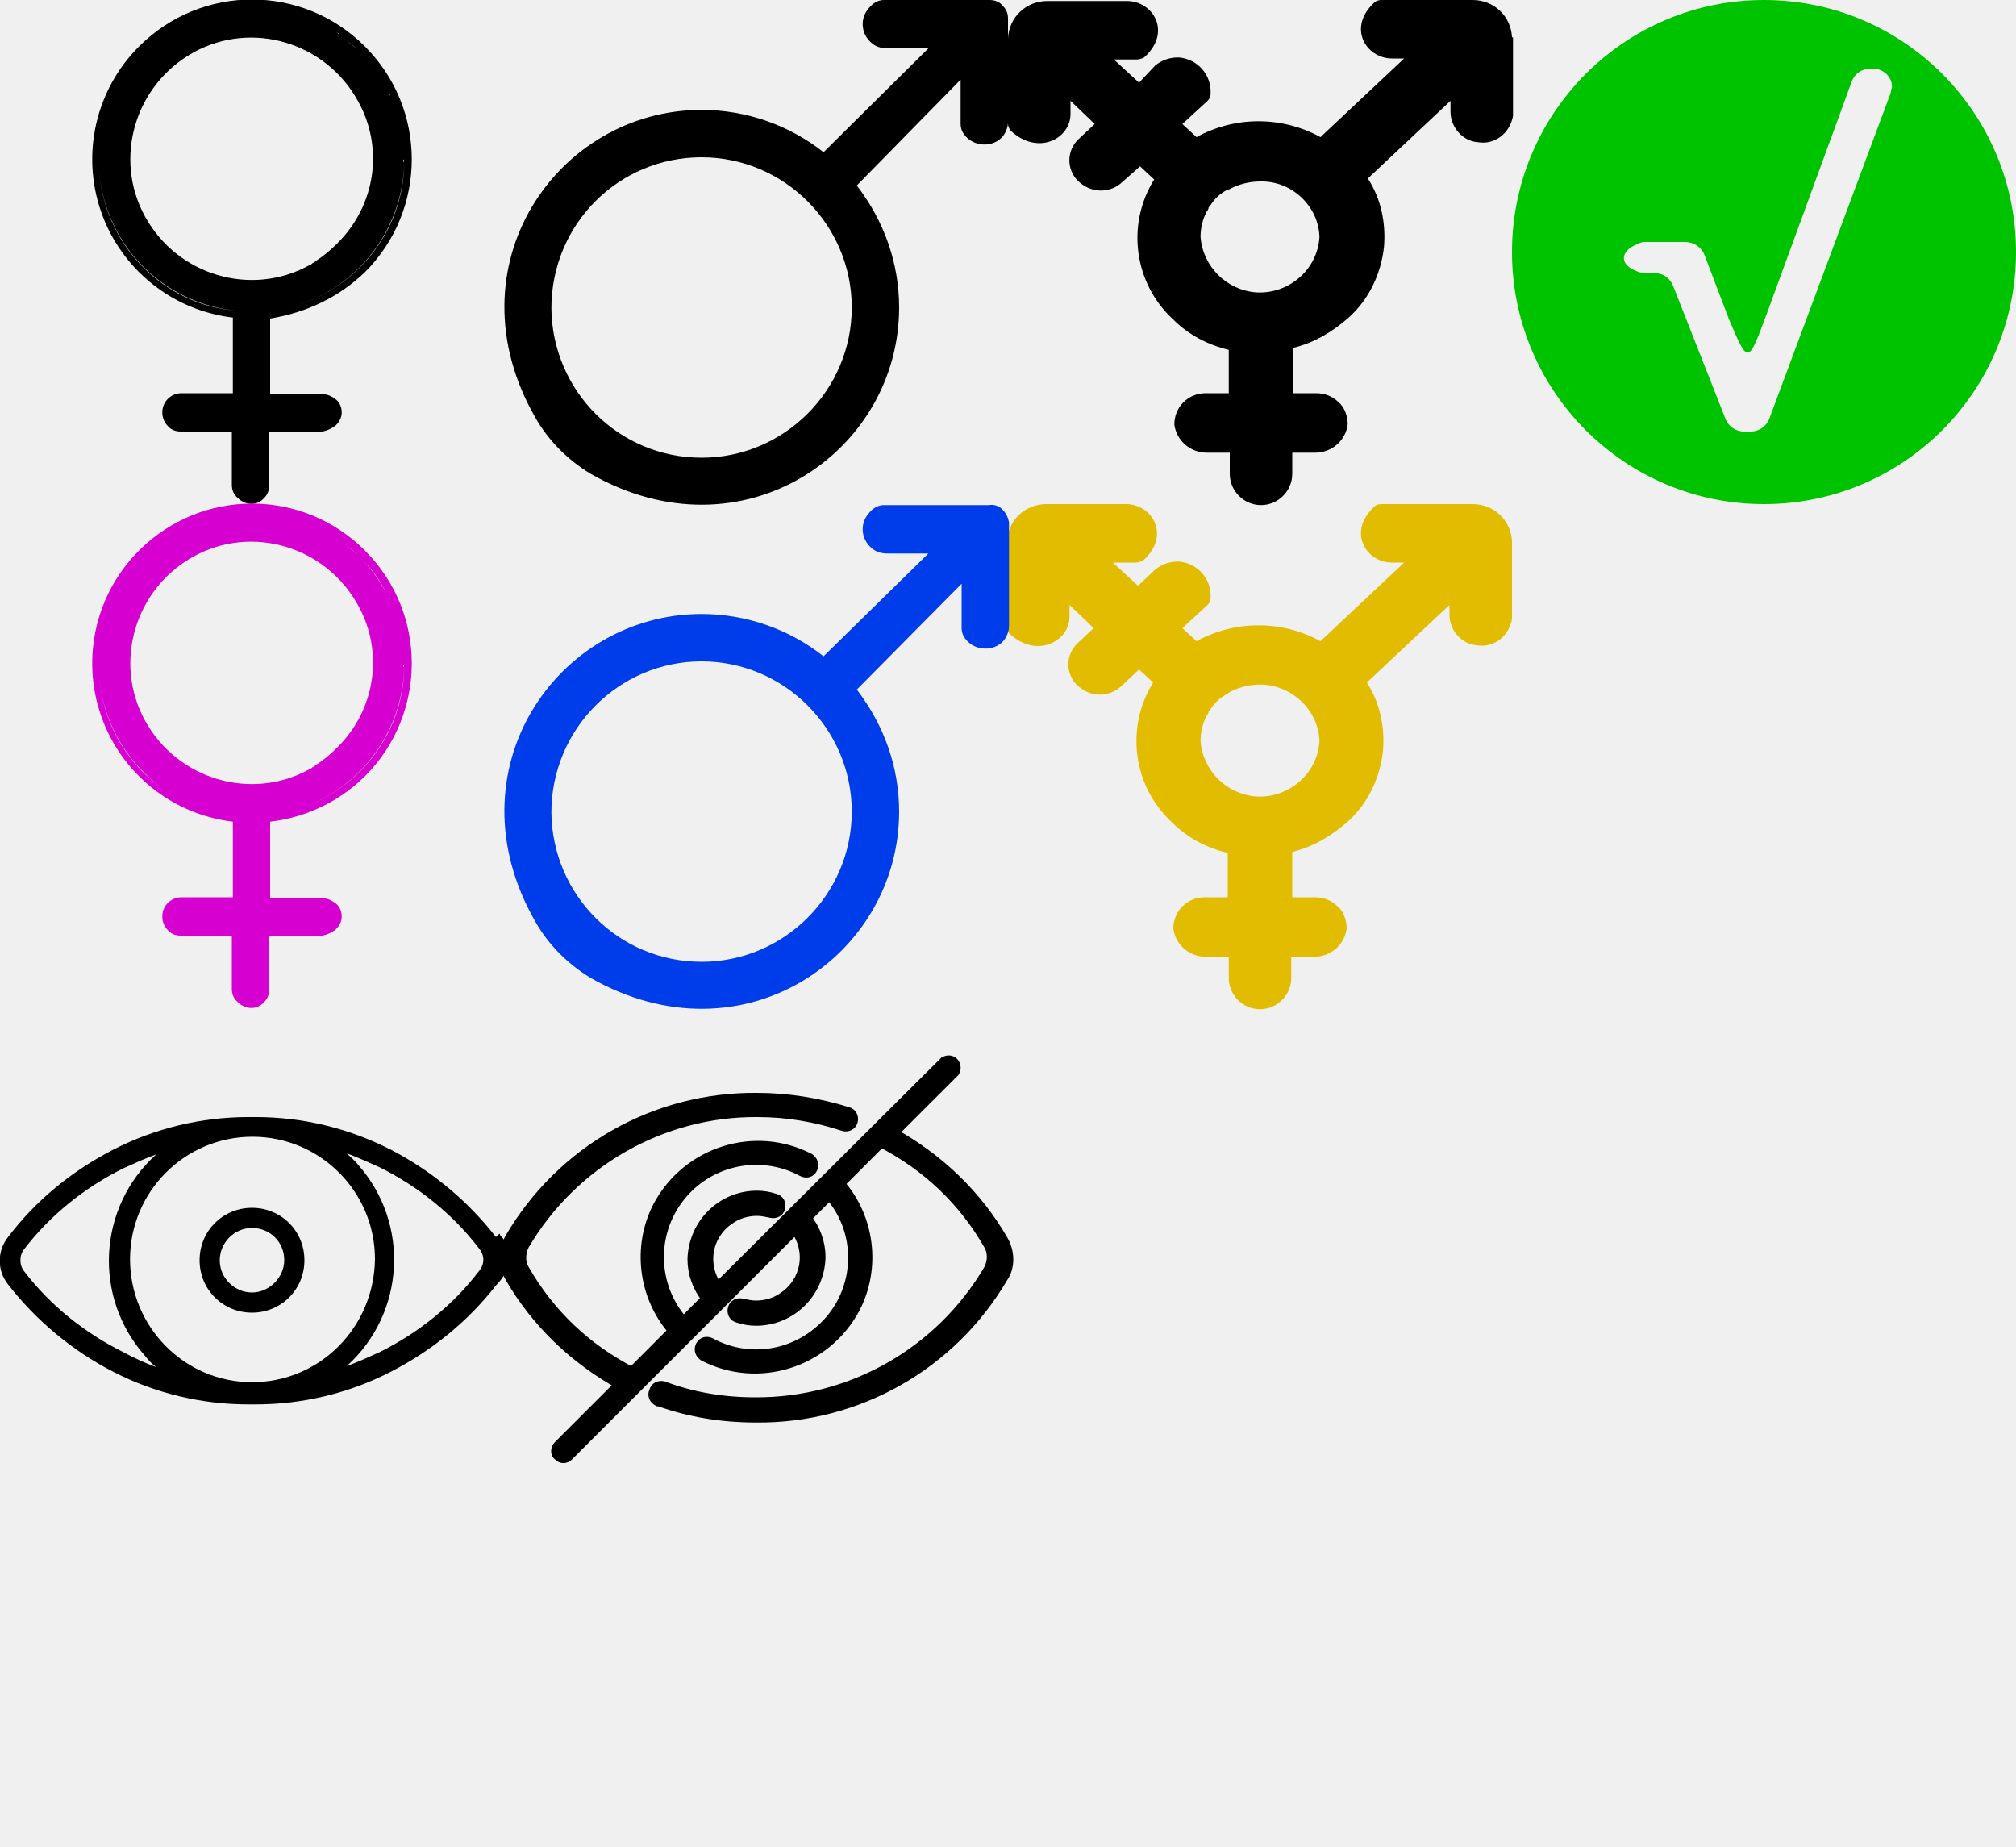
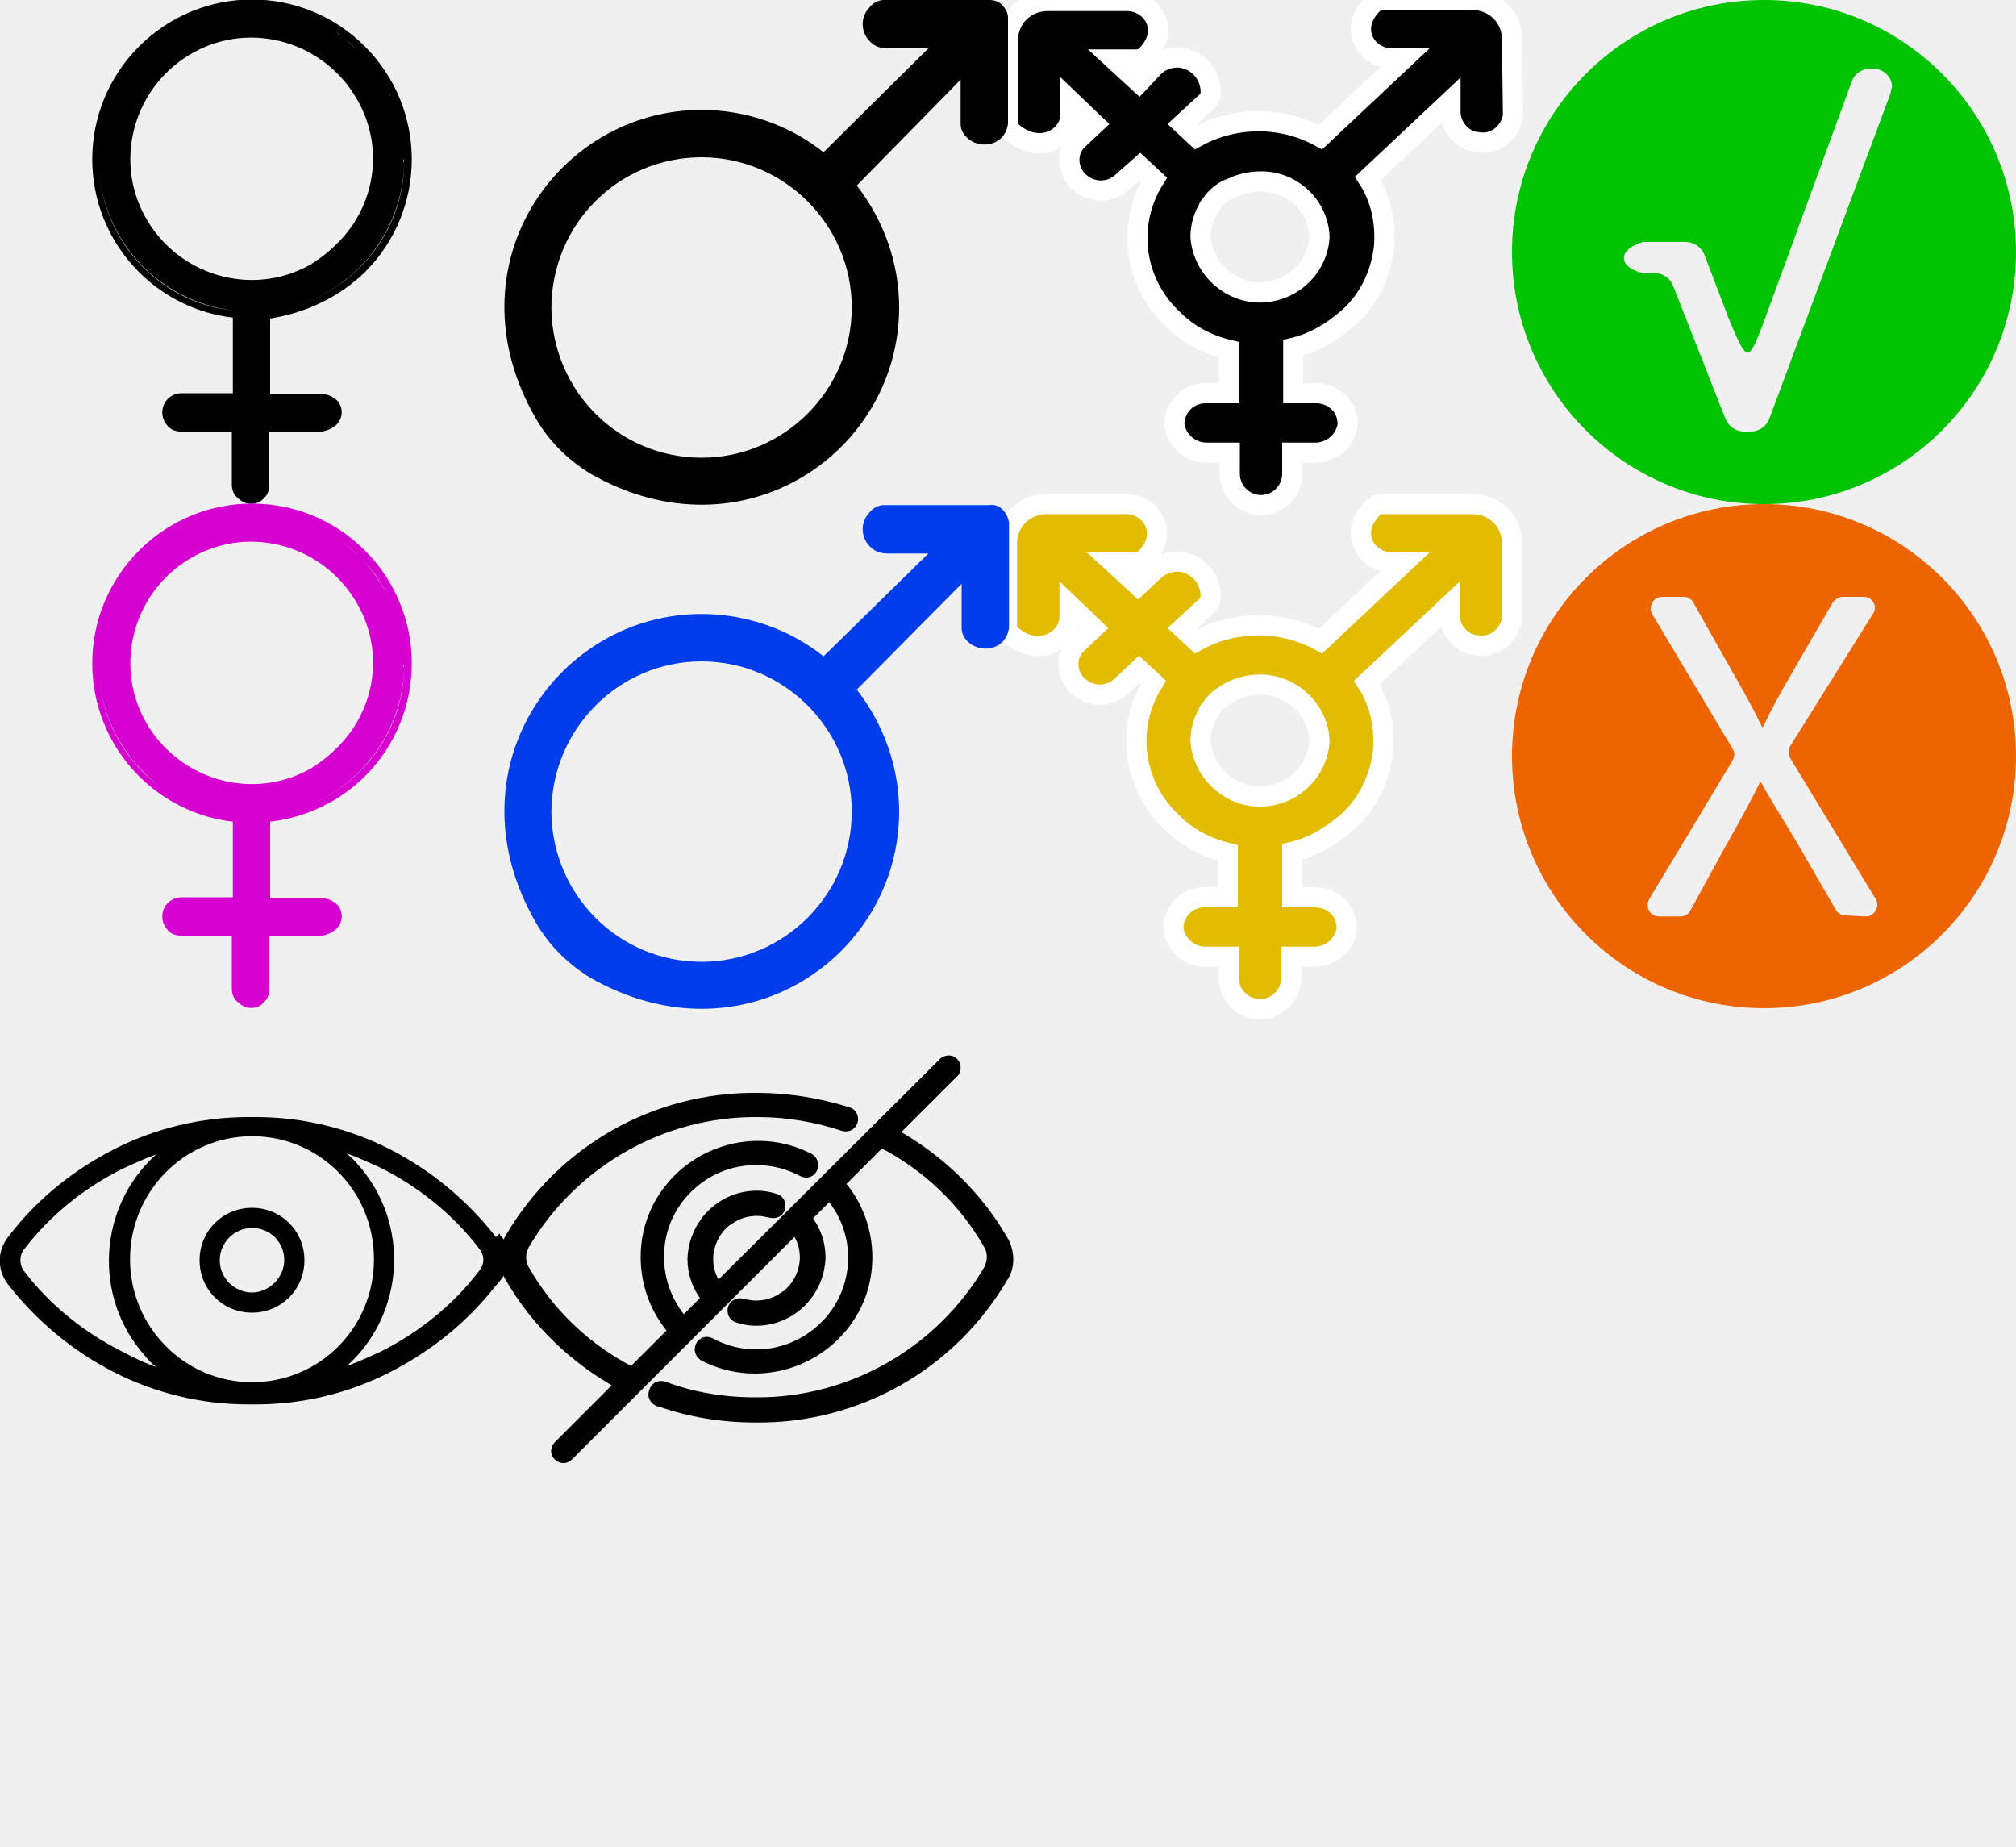
- <svg xmlns="http://www.w3.org/2000/svg" viewBox="0 0 200 183.2">
-   <path d="M150 3.7c-.1-2.1-1.8-3.7-3.9-3.7H137c-.2 0-.5.1-.6.2-2.8 2.5-.9 5.6 1.7 5.6h1.2l-8.3 7.8a12.8 12.8 0 0 0-12.3 0l-1.4-1.3 2.5-2.3c.2-.2.3-.4.3-.7.1-1.8-1.2-3.4-3.1-3.6h-.2c-.8 0-1.6.3-2.2.8L113 8.2l-2.5-2.3h2.3c.2 0 .5-.1.7-.2 2.8-2.5.9-5.6-1.7-5.6h-7.9c-2.1 0-3.8 1.6-3.9 3.7v8.5c0 .2.1.4.2.6 2.7 2.6 6 .9 6-1.6V10l2.4 2.3-1.6 1.5a2.87 2.87 0 0 0-.1 4.1c.6.6 1.4 1 2.3 1 .8 0 1.6-.3 2.2-.9l1.7-1.5 1.4 1.3a10.98 10.98 0 0 0 1.9 13.9c1.5 1.5 3.4 2.5 5.5 3V39h-2.3c-.8 0-1.6.3-2.2.9-.6.6-.9 1.4-.9 2.2.2 1.6 1.6 2.8 3.2 2.8h2.3V47c0 1.7 1.4 3.1 3.1 3.1s3.1-1.4 3.1-3.1v-2.1h2.3c1.6 0 3-1.2 3.2-2.8 0-.8-.3-1.7-.9-2.2-.6-.6-1.4-.9-2.2-.9h-2.3v-4.5c2.1-.5 3.9-1.6 5.5-3 2-1.8 3.2-4.3 3.5-7 .2-2.4-.3-4.8-1.6-6.8l8.2-7.7v1.1c0 1.5 1.2 2.9 2.7 3 1.7.3 3.2-.9 3.5-2.6V3.7zm-19.1 19.8c-.2 3.3-3.1 5.7-6.3 5.5a6 6 0 0 1-5.5-5.5c0-.9.2-1.7.6-2.5.1-.1.2-.3.2-.4 0 0 0-.1.1-.1.4-.7 1-1.3 1.8-1.7h.1c.9-.5 2-.8 3.1-.8 3.1-.1 5.8 2.4 5.9 5.5z" />
-   <path d="M99.5.6c-.3-.4-.8-.6-1.3-.6H87.7c-.6 0-1.1.3-1.5.8-.9 1-.8 2.5.2 3.4.4.4 1 .6 1.6.6h4.1L81.7 15.1c-3.4-2.7-7.7-4.2-12.1-4.2-14.3 0-25.1 15.5-16.5 30.5 1.3 2.3 3.2 4.2 5.5 5.6 15.1 8.6 30.6-2.2 30.6-16.5 0-4.4-1.5-8.6-4.2-12.1L95.3 7.9v4.4c0 .6.3 1.1.8 1.5 1 .8 2.6.7 3.4-.3.3-.4.5-.9.5-1.4V1.8c0-.5-.2-.9-.5-1.2zm-29.9 15c8.2 0 14.9 6.7 14.9 14.9s-6.7 14.9-14.9 14.9-14.8-6.6-14.9-14.8c0-8.4 6.7-15 14.9-15zm2 33.5c-.7.1-1.3.1-2 .1.7 0 1.3 0 2-.1zM36.2 27c6.2-6.2 6.2-16.2 0-22.4S20-1.6 13.8 4.6a15.81 15.81 0 0 0 9.3 26.9V39H18c-1 0-1.9.8-1.9 1.9 0 .5.2 1 .5 1.3.3.4.8.6 1.3.6H23v5.3c0 .5.2 1 .6 1.3.7.7 1.8.8 2.5.1l.1-.1c.4-.4.5-.8.5-1.3v-5.3H32c.5-.1.9-.3 1.3-.6.4-.4.6-.8.6-1.3s-.2-1-.6-1.3c-.4-.3-.8-.5-1.3-.5h-5.2v-7.5c3.6-.6 6.8-2.1 9.4-4.6zM40 16.1v-.3c.1.1.1.2 0 .3zm-1.6-7.2c-1.1-2.2-2.7-4-4.7-5.4.7.5 1.4 1 2 1.7 1.1 1.1 2 2.3 2.7 3.7zm1.6 6.8zm0-.5zm0-.4zm-.9-4.3zm-.1-.4V10v.1zm-.1-.3c0-.1 0-.1-.1-.2s0 .2.1.2zm-.2-.3c0-.1-.1-.1-.1-.2.1.1.1.1.1.2zm-.1-.3c0-.1-.1-.2-.1-.3 0 .1 0 .2.1.3zm-5.2 15c-.6.6-1.3 1.2-2.1 1.7l-.1.1-.2.1-.1.1-.2.1c-5.8 3.2-13.1 1-16.3-4.8s-1-13.1 4.8-16.3 13.1-1 16.3 4.8c2.6 4.6 1.8 10.4-2.1 14.2zm-1.8-22zm.3.2l.1.1-.1-.1zm.3.1l.2.1-.2-.1zm.3.2l.2.1-.2-.1zm.3.2c.1 0 .2.1.3.1-.1 0-.2-.1-.3-.1zm.3.1l.3.2-.3-.2zm.3.2l.3.2c-.1 0-.2-.1-.3-.2zM14.2 26.5c-2.7-2.7-4.2-6.2-4.4-10 .4 7.5 6.1 13.5 13.5 14.3-3.4-.3-6.6-1.8-9.1-4.3zm12.3 4.4c7.6-.8 13.4-7.1 13.6-14.7-.1 7.6-6 13.9-13.6 14.7z" />
-   <path fill="#00c300" d="M175 0a25 25 0 0 0 0 50 25 25 0 0 0 0-50zm12.5 9.4l-12 32.2c-.3.7-1 1.2-1.8 1.2h-.7c-.8 0-1.5-.5-1.8-1.2L166 28.4c-.3-.8-1-1.3-1.8-1.3H163s-1.9-.4-1.9-1.5S163 24 163 24h4.2c.8 0 1.6.5 1.9 1.3l2.4 6.3c1.9 4.5 1.9 4.5 3.6 0l8.6-23.5c.3-.8 1-1.3 1.9-1.3h.2c1 0 1.9.8 1.9 1.8-.1.3-.1.6-.2.8z" />
-   <path d="M49.2 122.7a31.6 31.6 0 0 0-10.5-8.7 29.3 29.3 0 0 0-13.3-3.2h-.8c-4.6 0-9.2 1.1-13.3 3.2-4.1 2.1-7.7 5-10.5 8.7a3.76 3.76 0 0 0 0 4.7c2.8 3.6 6.4 6.6 10.5 8.7 4.1 2.1 8.7 3.2 13.3 3.2h.8c4.6 0 9.2-1.1 13.3-3.2 4.1-2.1 7.7-5 10.5-8.6 1.5-1.5 1.9-3.5.4-5 0-.2 0-.2-.4.2zm-37 11.4c-3.8-1.9-7.2-4.6-9.8-8-.5-.6-.5-1.6 0-2.2 2.6-3.4 6-6.1 9.8-8 1.1-.5 2.2-1 3.3-1.4a14.2 14.2 0 0 0-1.1 20c.3.4.7.8 1.1 1.1-1.1-.4-2.2-.9-3.3-1.5zm12.8 3c-6.7 0-12.1-5.5-12.1-12.2a12.14 12.14 0 1 1 24.3 0c-.1 6.8-5.5 12.2-12.2 12.2zm22.5-11c-2.6 3.4-6 6.1-9.8 8-1.1.5-2.2 1-3.3 1.4a14.2 14.2 0 0 0 1.1-20c-.3-.4-.7-.7-1.1-1.1 1.1.4 2.2.9 3.3 1.4 3.8 1.9 7.2 4.6 9.8 8 .6.7.6 1.6 0 2.3z" />
-   <path d="M25 119.8c-2.9 0-5.2 2.3-5.2 5.2 0 2.9 2.3 5.2 5.2 5.2s5.2-2.3 5.2-5.2c0-2.9-2.3-5.2-5.2-5.2zm0 8.4c-1.7 0-3.2-1.4-3.2-3.2 0-1.7 1.4-3.2 3.2-3.2s3.2 1.4 3.2 3.2c0 1.7-1.5 3.2-3.2 3.2z" />
-   <path stroke="#000" stroke-miterlimit="10" d="M99.5 123c-2.6-4.5-6.4-8.1-10.9-10.6l6.1-6.1c.2-.3.1-.8-.2-1-.3-.2-.6-.1-.8 0l-22.5 22.4a4.7 4.7 0 0 1 1.1-6.7c.8-.6 1.8-.9 2.8-.9.5 0 .9.1 1.4.2.4.1.8-.1.9-.5.1-.4-.1-.8-.5-.9-.6-.2-1.2-.3-1.8-.3-3.5 0-6.3 2.8-6.4 6.3 0 1.4.5 2.8 1.4 3.9l-2.3 2.3a9.65 9.65 0 0 1 11.8-14.9c.4.2.8.1 1-.3.2-.4 0-.8-.3-1-5.4-2.8-12.1-.7-15 4.7-2.1 4-1.5 9 1.5 12.4l-4.1 4.1c-4.5-2.3-8.2-5.8-10.7-10.2-.4-.7-.4-1.6 0-2.4 4.8-8.2 13.7-13.3 23.2-13.2 2.9 0 5.8.5 8.5 1.4.4.1.8-.1.9-.5.1-.4-.1-.8-.5-.9-2.9-.9-5.9-1.4-9-1.4-10.1-.1-19.4 5.2-24.5 13.9-.7 1.2-.7 2.7 0 3.9 2.6 4.5 6.4 8.1 10.9 10.6l-6.1 6.1c-.3.3-.3.8 0 1 .3.3.7.3 1 0l22.5-22.5a4.7 4.7 0 0 1-1.1 6.7c-.8.6-1.8.9-2.8.9-.5 0-.9-.1-1.4-.2-.4-.1-.8.1-.9.5-.1.4.1.8.5.9.6.2 1.2.3 1.8.3 3.5 0 6.3-2.8 6.4-6.3 0-1.4-.5-2.8-1.4-3.9l2.3-2.3c3.5 4 3 10.1-1 13.5-3 2.6-7.3 3.1-10.8 1.2-.4-.2-.8-.1-1 .3-.2.4 0 .8.3 1 5.4 2.8 12.1.7 15-4.7 2.1-4 1.5-9-1.5-12.4l4.1-4.1c4.5 2.3 8.2 5.8 10.7 10.2.4.7.4 1.6 0 2.4a26.69 26.69 0 0 1-23.2 13.2c-3.1 0-6.2-.5-9.1-1.6-.4-.1-.8.1-.9.5-.2.4 0 .8.4 1h.1c3.1 1.1 6.3 1.6 9.6 1.6 10.1.1 19.4-5.2 24.5-13.9.7-1 .7-2.5 0-3.7z" />
-   <path fill="#e2bc00" d="M150 53.7c-.1-2.1-1.8-3.7-3.9-3.7H137c-.2 0-.5.1-.6.2-2.8 2.5-.9 5.6 1.7 5.6h1.2l-8.3 7.8a12.8 12.8 0 0 0-12.3 0l-1.4-1.3 2.5-2.3c.2-.2.3-.4.3-.7.1-1.8-1.2-3.4-3.1-3.6h-.2c-.8 0-1.6.3-2.2.8l-1.7 1.6-2.5-2.3h2.3c.2 0 .5-.1.7-.2 2.8-2.5.9-5.6-1.7-5.6h-7.9c-2.1 0-3.8 1.6-3.9 3.7v8.5c0 .2.1.4.2.6 2.7 2.6 6 .8 6-1.6V60l2.4 2.3-1.6 1.5a2.87 2.87 0 0 0-.1 4.1c.6.6 1.4 1 2.3 1 .8 0 1.6-.3 2.2-.9l1.7-1.6 1.4 1.3a10.98 10.98 0 0 0 1.9 13.9c1.5 1.5 3.4 2.5 5.5 3V89h-2.3c-.8 0-1.6.3-2.2.9-.6.6-.9 1.4-.9 2.2.2 1.6 1.6 2.8 3.2 2.8h2.3V97c0 1.7 1.4 3.1 3.1 3.1s3.1-1.4 3.1-3.1v-2.1h2.3c1.6 0 3-1.2 3.2-2.8 0-.8-.3-1.7-.9-2.2-.6-.6-1.4-.9-2.2-.9h-2.3v-4.5c2.1-.5 3.9-1.6 5.5-3 2-1.8 3.2-4.3 3.5-7 .2-2.4-.3-4.8-1.6-6.8l8.2-7.7v1c0 1.5 1.2 2.9 2.7 3 1.7.3 3.2-.9 3.5-2.6v-7.7zm-19.1 19.8c-.2 3.3-3.1 5.7-6.3 5.5a6 6 0 0 1-5.5-5.5c0-.9.2-1.7.6-2.5.1-.1.2-.3.2-.4 0 0 0-.1.1-.1.4-.7 1-1.3 1.8-1.7l.1-.1c.9-.5 2-.8 3.1-.8 3.1 0 5.8 2.5 5.9 5.6z" />
-   <path fill="#003dea" d="M99.5 50.6c-.3-.4-.9-.6-1.4-.5H87.7c-.6 0-1.1.3-1.5.8-.9 1-.8 2.5.2 3.4.4.4 1 .6 1.6.6h4.1L81.7 65.1c-3.4-2.7-7.7-4.2-12.1-4.2-14.3 0-25.1 15.5-16.5 30.5 1.3 2.3 3.2 4.2 5.5 5.6 15.1 8.6 30.6-2.2 30.6-16.5 0-4.4-1.5-8.6-4.2-12.1l10.4-10.5v4.4c0 .6.3 1.1.8 1.5 1 .8 2.6.7 3.4-.3.3-.4.5-.9.5-1.4V51.8c-.1-.5-.3-.9-.6-1.2zm-29.9 15c8.2 0 14.9 6.7 14.9 14.9s-6.7 14.9-14.9 14.9-14.8-6.6-14.9-14.8c0-8.3 6.7-15 14.9-15zm2 33.5c-.7.1-1.3.1-2 .1.7 0 1.3 0 2-.1z" />
+ <svg xmlns="http://www.w3.org/2000/svg" version="1.1" id="Calque_1" x="0px" y="0px" viewBox="0 0 200 183.2" style="enable-background:new 0 0 200 183.2;" xml:space="preserve">
+   <style type="text/css">
+ 	.st0{stroke:#FFFFFF;stroke-width:2;stroke-miterlimit:10;}
+ 	.st1{fill:#00C300;}
+ 	.st2{stroke:#000000;stroke-miterlimit:10;}
+ 	.st3{fill:#E2BC00;stroke:#FFFFFF;stroke-width:2;stroke-miterlimit:10;}
+ 	.st4{fill:#003DEA;}
+ 	.st5{fill:#D600D1;}
+ 	.st6{fill:#ED6500;}
+ </style>
+   <path class="st0" d="M150,3.7c-0.1-2.1-1.8-3.7-3.9-3.7H137c-0.2,0-0.5,0.1-0.6,0.2c-2.8,2.5-0.9,5.6,1.7,5.6h1.2l-8.3,7.8  c-3.8-2.1-8.5-2.1-12.3,0l-1.4-1.3l2.5-2.3c0.2-0.2,0.3-0.4,0.3-0.7c0.1-1.8-1.2-3.4-3.1-3.6h-0.2c-0.8,0-1.6,0.3-2.2,0.8L113,8.2  l-2.5-2.3h2.3c0.2,0,0.5-0.1,0.7-0.2c2.8-2.5,0.9-5.6-1.7-5.6h-7.9c-2.1,0-3.8,1.6-3.9,3.7v8.5c0,0.2,0.1,0.4,0.2,0.6  c2.7,2.6,6,0.9,6-1.6V10l2.4,2.3l-1.6,1.5c-1.2,1.1-1.2,2.9-0.1,4.1l0,0c0.6,0.6,1.4,1,2.3,1c0.8,0,1.6-0.3,2.2-0.9l1.7-1.5l1.4,1.3  c-2.8,4.5-2,10.3,1.9,13.9c1.5,1.5,3.4,2.5,5.5,3V39h-2.3c-0.8,0-1.6,0.3-2.2,0.9c-0.6,0.6-0.9,1.4-0.9,2.2c0.2,1.6,1.6,2.8,3.2,2.8  h2.3V47c0,1.7,1.4,3.1,3.1,3.1s3.1-1.4,3.1-3.1v-2.1h2.3c1.6,0,3-1.2,3.2-2.8c0-0.8-0.3-1.7-0.9-2.2c-0.6-0.6-1.4-0.9-2.2-0.9h-2.3  v-4.5c2.1-0.5,3.9-1.6,5.5-3c2-1.8,3.2-4.3,3.5-7c0.2-2.4-0.3-4.8-1.6-6.8l8.2-7.7v1.1c0,1.5,1.2,2.9,2.7,3c1.7,0.3,3.2-0.9,3.5-2.6  L150,3.7L150,3.7z M130.9,23.5c-0.2,3.3-3.1,5.7-6.3,5.5c-2.9-0.2-5.3-2.6-5.5-5.5c0-0.9,0.2-1.7,0.6-2.5c0.1-0.1,0.2-0.3,0.2-0.4  c0,0,0-0.1,0.1-0.1c0.4-0.7,1-1.3,1.8-1.7h0.1c0.9-0.5,2-0.8,3.1-0.8C128.1,17.9,130.8,20.4,130.9,23.5L130.9,23.5z" />
+   <path d="M99.5,0.6C99.2,0.2,98.7,0,98.2,0H87.7c-0.6,0-1.1,0.3-1.5,0.8c-0.9,1-0.8,2.5,0.2,3.4c0.4,0.4,1,0.6,1.6,0.6h4.1L81.7,15.1  c-3.4-2.7-7.7-4.2-12.1-4.2c-14.3,0-25.1,15.5-16.5,30.5c1.3,2.3,3.2,4.2,5.5,5.6c15.1,8.6,30.6-2.2,30.6-16.5  c0-4.4-1.5-8.6-4.2-12.1L95.3,7.9v4.4c0,0.6,0.3,1.1,0.8,1.5c1,0.8,2.6,0.7,3.4-0.3c0.3-0.4,0.5-0.9,0.5-1.4V1.8  C100,1.3,99.8,0.9,99.5,0.6z M69.6,15.6c8.2,0,14.9,6.7,14.9,14.9s-6.7,14.9-14.9,14.9s-14.8-6.6-14.9-14.8  C54.7,22.2,61.4,15.6,69.6,15.6z M71.6,49.1c-0.7,0.1-1.3,0.1-2,0.1C70.3,49.2,70.9,49.2,71.6,49.1z M36.2,27  c6.2-6.2,6.2-16.2,0-22.4S20-1.6,13.8,4.6s-6.2,16.2,0,22.4c2.5,2.5,5.8,4.1,9.3,4.5V39H18c-1,0-1.9,0.8-1.9,1.9  c0,0.5,0.2,1,0.5,1.3c0.3,0.4,0.8,0.6,1.3,0.6H23v5.3c0,0.5,0.2,1,0.6,1.3c0.7,0.7,1.8,0.8,2.5,0.1l0.1-0.1c0.4-0.4,0.5-0.8,0.5-1.3  v-5.3H32c0.5-0.1,0.9-0.3,1.3-0.6c0.4-0.4,0.6-0.8,0.6-1.3s-0.2-1-0.6-1.3c-0.4-0.3-0.8-0.5-1.3-0.5h-5.2v-7.5  C30.4,31,33.6,29.5,36.2,27z M40,16.1v-0.3C40.1,15.9,40.1,16,40,16.1z M38.4,8.9c-1.1-2.2-2.7-4-4.7-5.4c0.7,0.5,1.4,1,2,1.7  C36.8,6.3,37.7,7.5,38.4,8.9z M39,10.1V10V10.1z M38.9,9.8c0-0.1,0-0.1-0.1-0.2S38.8,9.8,38.9,9.8z M38.7,9.5c0-0.1-0.1-0.1-0.1-0.2  C38.7,9.4,38.7,9.4,38.7,9.5z M38.6,9.2c0-0.1-0.1-0.2-0.1-0.3C38.5,9,38.5,9.1,38.6,9.2z M33.4,24.2c-0.6,0.6-1.3,1.2-2.1,1.7  L31.2,26L31,26.1l-0.1,0.1l-0.2,0.1c-5.8,3.2-13.1,1-16.3-4.8s-1-13.1,4.8-16.3s13.1-1,16.3,4.8C38.1,14.6,37.3,20.4,33.4,24.2z   M31.9,2.4L31.9,2.4C32,2.5,31.9,2.4,31.9,2.4z M32.2,2.5l0.2,0.1L32.2,2.5z M32.5,2.7l0.2,0.1L32.5,2.7z M32.8,2.9  C32.9,2.9,33,3,33.1,3C33,3,32.9,2.9,32.8,2.9z M33.1,3l0.3,0.2L33.1,3z M33.4,3.2l0.3,0.2C33.6,3.4,33.5,3.3,33.4,3.2z M14.2,26.5  c-2.7-2.7-4.2-6.2-4.4-10C10.2,24,15.9,30,23.3,30.8C19.9,30.5,16.7,29,14.2,26.5z M26.5,30.9c7.6-0.8,13.4-7.1,13.6-14.7  C40,23.8,34.1,30.1,26.5,30.9z" />
+   <path class="st1" d="M175,0c-13.8,0-25,11.2-25,25s11.2,25,25,25s25-11.2,25-25S188.8,0,175,0z M187.5,9.4l-12,32.2  c-0.3,0.7-1,1.2-1.8,1.2H173c-0.8,0-1.5-0.5-1.8-1.2L166,28.4c-0.3-0.8-1-1.3-1.8-1.3H163c0,0-1.9-0.4-1.9-1.5S163,24,163,24h4.2  c0.8,0,1.6,0.5,1.9,1.3l2.4,6.3c1.9,4.5,1.9,4.5,3.6,0l8.6-23.5c0.3-0.8,1-1.3,1.9-1.3h0.2c1,0,1.9,0.8,1.9,1.8  C187.6,8.9,187.6,9.2,187.5,9.4L187.5,9.4z" />
+   <path d="M49.2,122.7c-2.8-3.6-6.4-6.6-10.5-8.7s-8.7-3.2-13.3-3.2h-0.8c-4.6,0-9.2,1.1-13.3,3.2s-7.7,5-10.5,8.7  c-1.1,1.4-1.1,3.3,0,4.7c2.8,3.6,6.4,6.6,10.5,8.7c4.1,2.1,8.7,3.2,13.3,3.2h0.8c4.6,0,9.2-1.1,13.3-3.2c4.1-2.1,7.7-5,10.5-8.6  c1.5-1.5,1.9-3.5,0.4-5C49.6,122.3,49.6,122.3,49.2,122.7z M12.2,134.1c-3.8-1.9-7.2-4.6-9.8-8c-0.5-0.6-0.5-1.6,0-2.2  c2.6-3.4,6-6.1,9.8-8c1.1-0.5,2.2-1,3.3-1.4c-5.8,5.2-6.3,14.2-1.1,20c0.3,0.4,0.7,0.8,1.1,1.1C14.4,135.2,13.3,134.7,12.2,134.1  L12.2,134.1z M25,137.1c-6.7,0-12.1-5.5-12.1-12.2s5.4-12.2,12.1-12.2s12.1,5.4,12.1,12.2C37.1,131.7,31.7,137.1,25,137.1z   M47.5,126.1c-2.6,3.4-6,6.1-9.8,8c-1.1,0.5-2.2,1-3.3,1.4c5.8-5.2,6.3-14.2,1.1-20c-0.3-0.4-0.7-0.7-1.1-1.1  c1.1,0.4,2.2,0.9,3.3,1.4c3.8,1.9,7.2,4.6,9.8,8C48.1,124.5,48.1,125.4,47.5,126.1z" />
+   <path d="M25,119.8c-2.9,0-5.2,2.3-5.2,5.2c0,2.9,2.3,5.2,5.2,5.2s5.2-2.3,5.2-5.2C30.2,122.1,27.9,119.8,25,119.8z M25,128.2  c-1.7,0-3.2-1.4-3.2-3.2c0-1.7,1.4-3.2,3.2-3.2s3.2,1.4,3.2,3.2C28.2,126.7,26.7,128.2,25,128.2z" />
+   <path class="st2" d="M99.5,123c-2.6-4.5-6.4-8.1-10.9-10.6l6.1-6.1c0.2-0.3,0.1-0.8-0.2-1c-0.3-0.2-0.6-0.1-0.8,0l-22.5,22.4  c-1.6-2.1-1.1-5,0.9-6.6c0.1,0,0.1-0.1,0.2-0.1c0.8-0.6,1.8-0.9,2.8-0.9c0.5,0,0.9,0.1,1.4,0.2c0.4,0.1,0.8-0.1,0.9-0.5  s-0.1-0.8-0.5-0.9c-0.6-0.2-1.2-0.3-1.8-0.3c-3.5,0-6.3,2.8-6.4,6.3c0,1.4,0.5,2.8,1.4,3.9l-2.3,2.3c-3.5-4-3.2-10.1,0.8-13.6  c3-2.7,7.4-3.2,11-1.3c0.4,0.2,0.8,0.1,1-0.3s0-0.8-0.3-1c-5.4-2.8-12.1-0.7-15,4.7c-2.1,4-1.5,9,1.5,12.4l-4.1,4.1  c-4.5-2.3-8.2-5.8-10.7-10.2c-0.4-0.7-0.4-1.6,0-2.4c4.8-8.2,13.7-13.3,23.2-13.2c2.9,0,5.8,0.5,8.5,1.4c0.4,0.1,0.8-0.1,0.9-0.5  s-0.1-0.8-0.5-0.9c-2.9-0.9-5.9-1.4-9-1.4c-10.1-0.1-19.4,5.2-24.5,13.9c-0.7,1.2-0.7,2.7,0,3.9c2.6,4.5,6.4,8.1,10.9,10.6l-6.1,6.1  c-0.3,0.3-0.3,0.8,0,1c0.3,0.3,0.7,0.3,1,0l22.5-22.5c1.6,2.1,1.1,5-0.9,6.6c-0.1,0-0.1,0.1-0.2,0.1c-0.8,0.6-1.8,0.9-2.8,0.9  c-0.5,0-0.9-0.1-1.4-0.2c-0.4-0.1-0.8,0.1-0.9,0.5s0.1,0.8,0.5,0.9c0.6,0.2,1.2,0.3,1.8,0.3c3.5,0,6.3-2.8,6.4-6.3  c0-1.4-0.5-2.8-1.4-3.9l2.3-2.3c3.5,4,3,10.1-1,13.5c-3,2.6-7.3,3.1-10.8,1.2c-0.4-0.2-0.8-0.1-1,0.3c-0.2,0.4,0,0.8,0.3,1  c5.4,2.8,12.1,0.7,15-4.7c2.1-4,1.5-9-1.5-12.4l4.1-4.1c4.5,2.3,8.2,5.8,10.7,10.2c0.4,0.7,0.4,1.6,0,2.4  c-4.8,8.2-13.7,13.3-23.2,13.2c-3.1,0-6.2-0.5-9.1-1.6c-0.4-0.1-0.8,0.1-0.9,0.5c-0.2,0.4,0,0.8,0.4,1h0.1c3.1,1.1,6.3,1.6,9.6,1.6  c10.1,0.1,19.4-5.2,24.5-13.9C100.2,125.7,100.2,124.2,99.5,123z" />
+   <path class="st3" d="M150,53.7c-0.1-2.1-1.8-3.7-3.9-3.7H137c-0.2,0-0.5,0.1-0.6,0.2c-2.8,2.5-0.9,5.6,1.7,5.6h1.2l-8.3,7.8  c-3.8-2.1-8.5-2.1-12.3,0l-1.4-1.3l2.5-2.3c0.2-0.2,0.3-0.4,0.3-0.7c0.1-1.8-1.2-3.4-3.1-3.6h-0.2c-0.8,0-1.6,0.3-2.2,0.8l-1.7,1.6  l-2.5-2.3h2.3c0.2,0,0.5-0.1,0.7-0.2c2.8-2.5,0.9-5.6-1.7-5.6h-7.9c-2.1,0-3.8,1.6-3.9,3.7v8.5c0,0.2,0.1,0.4,0.2,0.6  c2.7,2.6,6,0.8,6-1.6V60l2.4,2.3l-1.6,1.5c-1.2,1.1-1.2,2.9-0.1,4.1l0,0c0.6,0.6,1.4,1,2.3,1c0.8,0,1.6-0.3,2.2-0.9l1.7-1.6l1.4,1.3  c-2.8,4.5-2,10.3,1.9,13.9c1.5,1.5,3.4,2.5,5.5,3V89h-2.3c-0.8,0-1.6,0.3-2.2,0.9s-0.9,1.4-0.9,2.2c0.2,1.6,1.6,2.8,3.2,2.8h2.3V97  c0,1.7,1.4,3.1,3.1,3.1s3.1-1.4,3.1-3.1v-2.1h2.3c1.6,0,3-1.2,3.2-2.8c0-0.8-0.3-1.7-0.9-2.2c-0.6-0.6-1.4-0.9-2.2-0.9h-2.3v-4.5  c2.1-0.5,3.9-1.6,5.5-3c2-1.8,3.2-4.3,3.5-7c0.2-2.4-0.3-4.8-1.6-6.8l8.2-7.7v1c0,1.5,1.2,2.9,2.7,3c1.7,0.3,3.2-0.9,3.5-2.6  L150,53.7L150,53.7z M130.9,73.5c-0.2,3.3-3.1,5.7-6.3,5.5c-2.9-0.2-5.3-2.6-5.5-5.5c0-0.9,0.2-1.7,0.6-2.5c0.1-0.1,0.2-0.3,0.2-0.4  c0,0,0-0.1,0.1-0.1c0.4-0.7,1-1.3,1.8-1.7l0.1-0.1c0.9-0.5,2-0.8,3.1-0.8C128.1,67.9,130.8,70.4,130.9,73.5L130.9,73.5z" />
+   <path class="st4" d="M99.5,50.6c-0.3-0.4-0.9-0.6-1.4-0.5H87.7c-0.6,0-1.1,0.3-1.5,0.8c-0.9,1-0.8,2.5,0.2,3.4  c0.4,0.4,1,0.6,1.6,0.6h4.1L81.7,65.1c-3.4-2.7-7.7-4.2-12.1-4.2c-14.3,0-25.1,15.5-16.5,30.5c1.3,2.3,3.2,4.2,5.5,5.6  c15.1,8.6,30.6-2.2,30.6-16.5c0-4.4-1.5-8.6-4.2-12.1l10.4-10.5v4.4c0,0.6,0.3,1.1,0.8,1.5c1,0.8,2.6,0.7,3.4-0.3  c0.3-0.4,0.5-0.9,0.5-1.4V51.8C100,51.3,99.8,50.9,99.5,50.6z M69.6,65.6c8.2,0,14.9,6.7,14.9,14.9s-6.7,14.9-14.9,14.9  s-14.8-6.6-14.9-14.8C54.7,72.3,61.4,65.6,69.6,65.6z M71.6,99.1c-0.7,0.1-1.3,0.1-2,0.1C70.3,99.2,70.9,99.2,71.6,99.1z" />
  <g>
-     <path fill="#d600d1" d="M36.2 77c6.2-6.2 6.2-16.2 0-22.4s-16.2-6.2-22.4 0a15.81 15.81 0 0 0 9.3 26.9V89H18c-1 0-1.9.8-1.9 1.9 0 .5.2 1 .5 1.3.3.4.8.6 1.3.6H23v5.3c0 .5.2 1 .6 1.3.7.7 1.8.8 2.5.1l.1-.1c.4-.4.5-.8.5-1.3v-5.3H32c.5-.1.9-.3 1.3-.6.4-.4.6-.8.6-1.3s-.2-1-.6-1.3c-.4-.3-.8-.5-1.3-.5h-5.2v-7.6a16 16 0 0 0 9.4-4.5zM40 66.2v-.3c.1.1.1.1 0 .3zM38.4 59c-1.1-2.2-2.7-4-4.7-5.4.7.5 1.4 1 2 1.7 1.1 1 2 2.2 2.7 3.7zm1.6 6.7zm0-.4zm0-.5zm-.9-4.3zm-.1-.3v-.1.1zm-.1-.3c0-.1 0-.1-.1-.2s0 .1.1.2zm-.2-.4c0-.1-.1-.1-.1-.2.1.1.1.2.1.2zm-.1-.3c0-.1-.1-.2-.1-.3 0 .1 0 .2.1.3zm-5.2 15c-.6.6-1.3 1.2-2.1 1.7l-.1.1-.2.1-.1.1-.2.1c-5.8 3.2-13.1 1-16.3-4.8s-1-13.1 4.8-16.3 13.1-1 16.3 4.8c2.6 4.6 1.8 10.4-2.1 14.2zm-1.8-22zm.3.2l.1.1-.1-.1zm.3.1l.2.1-.2-.1zm.3.2l.2.1-.2-.1zm.3.2c.1 0 .2.1.2.1s-.1-.1-.2-.1zm.3.2l.3.2-.3-.2zm.3.2l.3.2c-.1-.1-.2-.2-.3-.2zM14.2 76.6c-2.7-2.7-4.2-6.2-4.4-10 .4 7.5 6.1 13.5 13.5 14.3-3.4-.4-6.6-1.9-9.1-4.3zm12.3 4.3c7.6-.8 13.4-7.1 13.6-14.7-.1 7.6-6 13.9-13.6 14.7z" />
+     <path class="st5" d="M36.2,77c6.2-6.2,6.2-16.2,0-22.4s-16.2-6.2-22.4,0s-6.2,16.2,0,22.4c2.5,2.5,5.8,4.1,9.3,4.5V89H18   c-1,0-1.9,0.8-1.9,1.9c0,0.5,0.2,1,0.5,1.3c0.3,0.4,0.8,0.6,1.3,0.6H23v5.3c0,0.5,0.2,1,0.6,1.3c0.7,0.7,1.8,0.8,2.5,0.1l0.1-0.1   c0.4-0.4,0.5-0.8,0.5-1.3v-5.3H32c0.5-0.1,0.9-0.3,1.3-0.6c0.4-0.4,0.6-0.8,0.6-1.3s-0.2-1-0.6-1.3c-0.4-0.3-0.8-0.5-1.3-0.5h-5.2   v-7.6C30.3,81.1,33.7,79.5,36.2,77z M40,66.2v-0.3C40.1,66,40.1,66,40,66.2z M38.4,59c-1.1-2.2-2.7-4-4.7-5.4c0.7,0.5,1.4,1,2,1.7   C36.8,56.3,37.7,57.5,38.4,59z M39,60.2L39,60.2L39,60.2z M38.9,59.9c0-0.1,0-0.1-0.1-0.2S38.8,59.8,38.9,59.9z M38.7,59.5   c0-0.1-0.1-0.1-0.1-0.2C38.7,59.4,38.7,59.5,38.7,59.5z M38.6,59.2c0-0.1-0.1-0.2-0.1-0.3C38.5,59,38.5,59.1,38.6,59.2z M33.4,74.2   c-0.6,0.6-1.3,1.2-2.1,1.7L31.2,76L31,76.1l-0.1,0.1l-0.2,0.1c-5.8,3.2-13.1,1-16.3-4.8s-1-13.1,4.8-16.3s13.1-1,16.3,4.8   C38.1,64.6,37.3,70.4,33.4,74.2L33.4,74.2z M31.9,52.4L31.9,52.4C32,52.5,31.9,52.4,31.9,52.4z M32.2,52.5l0.2,0.1L32.2,52.5z    M32.5,52.7l0.2,0.1L32.5,52.7z M32.8,52.9c0.1,0,0.2,0.1,0.2,0.1S32.9,52.9,32.8,52.9z M33.1,53.1l0.3,0.2L33.1,53.1z M33.4,53.3   l0.3,0.2C33.6,53.4,33.5,53.3,33.4,53.3z M14.2,76.6c-2.7-2.7-4.2-6.2-4.4-10c0.4,7.5,6.1,13.5,13.5,14.3   C19.9,80.5,16.7,79,14.2,76.6z M26.5,80.9c7.6-0.8,13.4-7.1,13.6-14.7C40,73.8,34.1,80.1,26.5,80.9z" />
  </g>
+   <path class="st6" d="M175,50c-13.8,0-25,11.2-25,25s11.2,25,25,25s25-11.2,25-25S188.8,50,175,50z M183.1,90.8c-0.4,0-0.8-0.2-1-0.6  l-3.7-6.4c-1.6-2.7-2.7-4.4-3.7-6.2h-0.1c-0.9,1.8-1.8,3.5-3.4,6.3l-3.5,6.4c-0.2,0.4-0.6,0.6-1,0.6h-2.1c-0.9,0-1.4-0.9-1-1.7  l8.3-13.8c0.2-0.4,0.2-0.8,0-1.1l-8-13.4c-0.4-0.7,0.1-1.7,1-1.7h2.1c0.4,0,0.8,0.2,1,0.6l3.9,6.9c1.2,2.1,2.1,3.7,2.9,5.4h0.1  c0.9-1.9,1.7-3.3,2.9-5.4l4-6.9c0.2-0.3,0.6-0.6,1-0.6h2.1c0.9,0,1.4,1,0.9,1.7L177.6,74c-0.2,0.4-0.2,0.8,0,1.2l8.5,14  c0.4,0.7-0.1,1.7-1,1.7L183.1,90.8L183.1,90.8z" />
</svg>
